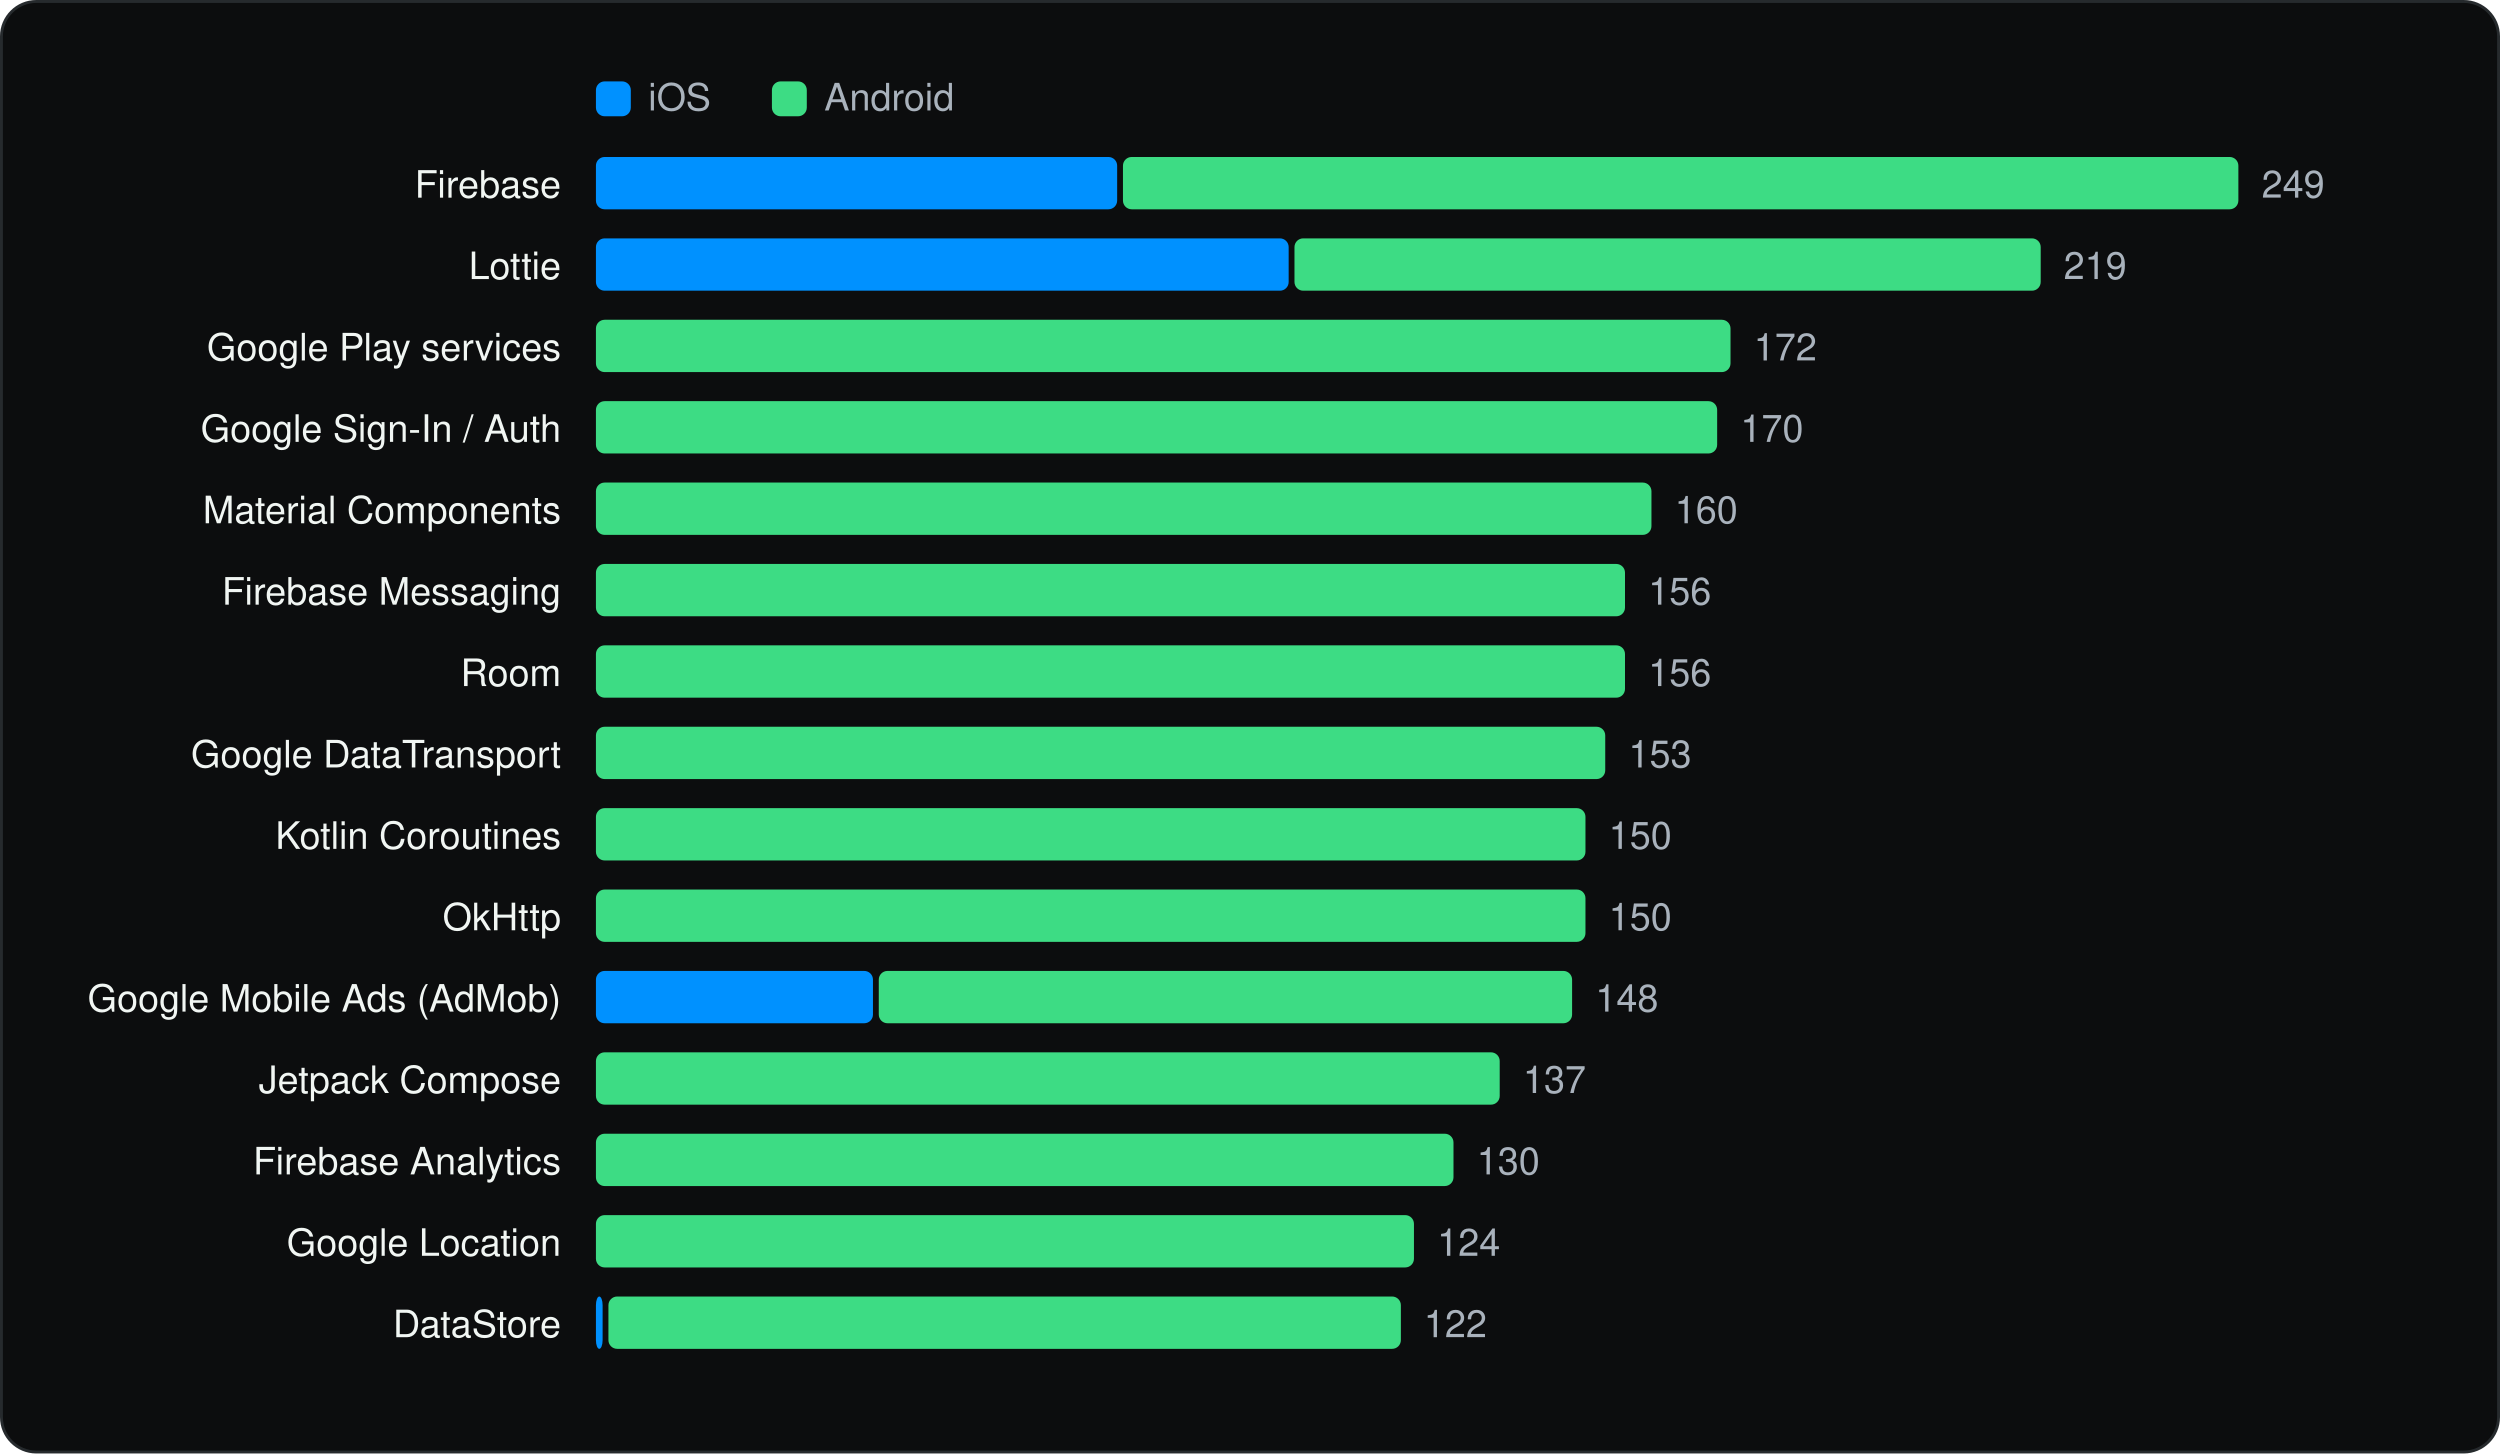
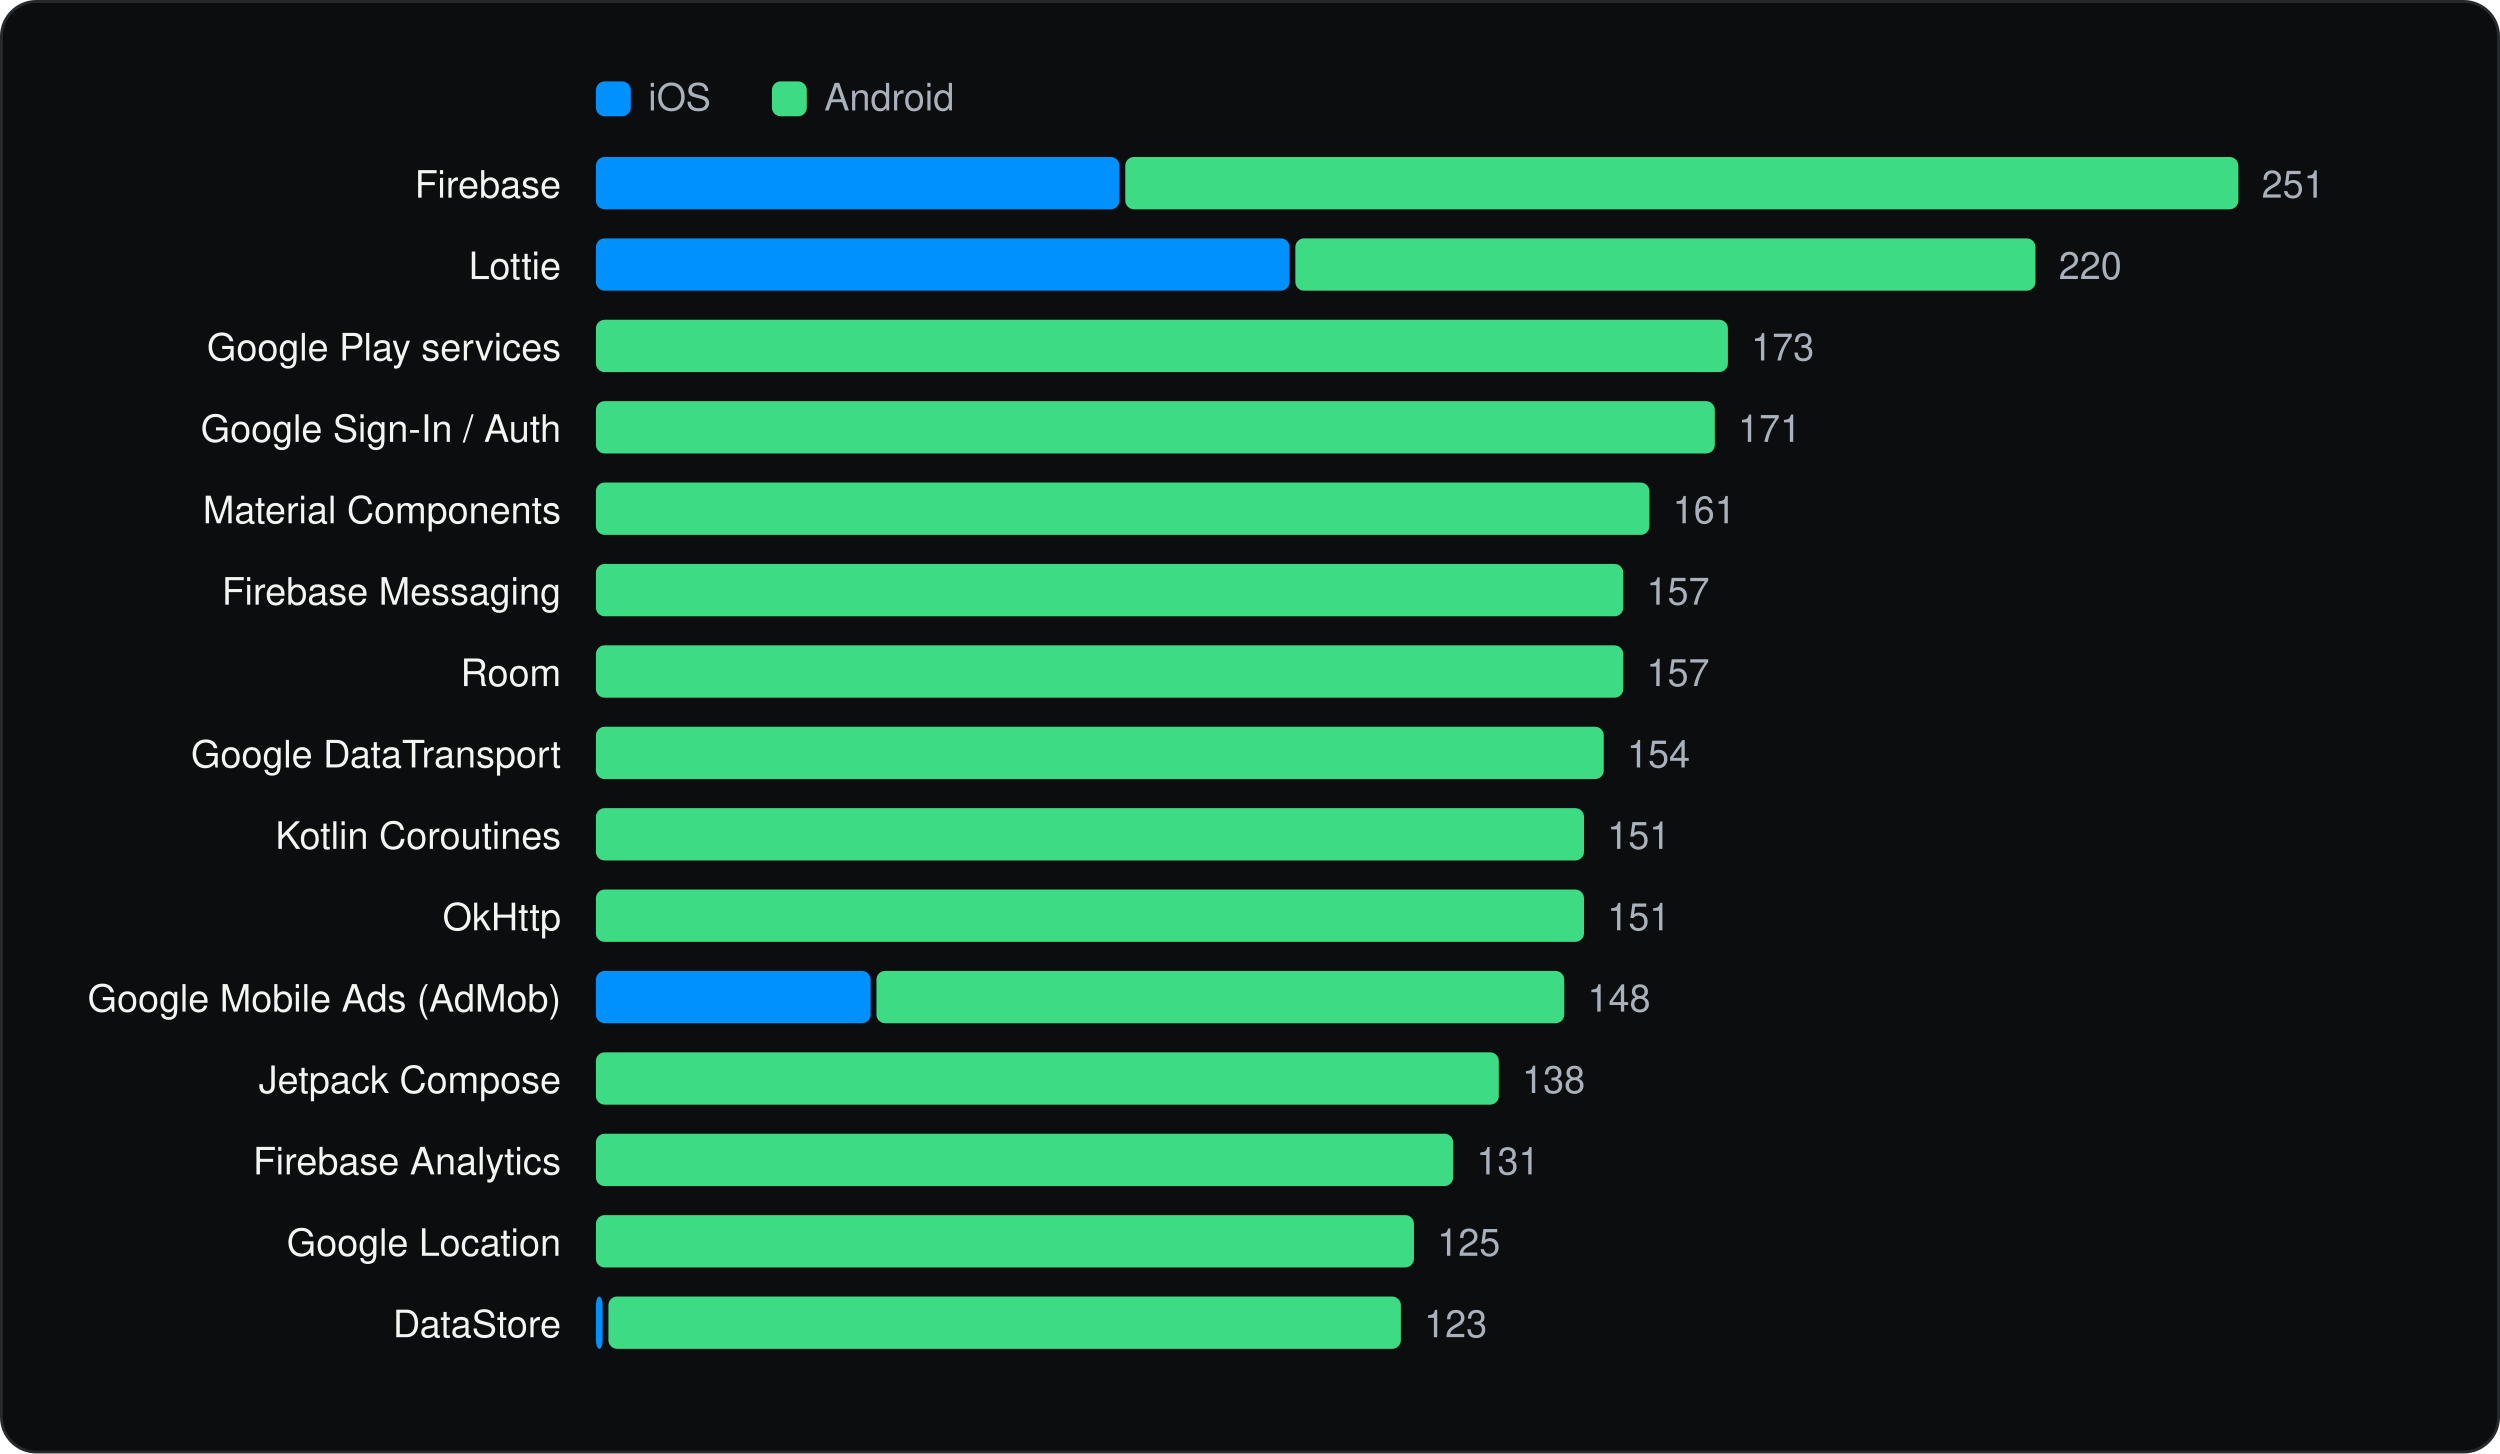
<svg xmlns="http://www.w3.org/2000/svg" viewBox="0 0 860 500" width="860" height="500" role="img" aria-label="Most used SDKs" font-family="Geist, -apple-system, BlinkMacSystemFont, 'Segoe UI', Helvetica, Arial, sans-serif">
  <rect x="0.5" y="0.5" width="859" height="499" rx="12" fill="#0C0D0E" stroke="#262A2D" />
  <g transform="translate(20 20)">
    <rect x="185" y="8" width="12" height="12" rx="3" fill="#0091FF" />
    <text x="203" y="18" font-size="13" fill="#A9B2BC">iOS</text>
    <rect x="245.54" y="8" width="12" height="12" rx="3" fill="#3DDC84" />
    <text x="263.54" y="18" font-size="13" fill="#A9B2BC">Android</text>
    <text x="173" y="48" font-size="13" text-anchor="end" fill="#F1F6F3">Firebase</text>
-     <rect x="185.0" y="34" width="179.3" height="18" rx="3" fill="#0091FF" />
-     <rect x="366.3" y="34" width="383.7" height="18" rx="3" fill="#3DDC84" />
-     <text x="758.0" y="48" font-size="13" fill="#A9B2BC">249</text>
+     <rect x="185.0" y="34" width="180.1" height="18" rx="3" fill="#0091FF" />
+     <rect x="367.1" y="34" width="382.9" height="18" rx="3" fill="#3DDC84" />
+     <text x="758.0" y="48" font-size="13" fill="#A9B2BC">251</text>
    <text x="173" y="76" font-size="13" text-anchor="end" fill="#F1F6F3">Lottie</text>
-     <rect x="185.0" y="62" width="238.3" height="18" rx="3" fill="#0091FF" />
-     <rect x="425.3" y="62" width="256.7" height="18" rx="3" fill="#3DDC84" />
-     <text x="689.9" y="76" font-size="13" fill="#A9B2BC">219</text>
+     <rect x="185.0" y="62" width="238.6" height="18" rx="3" fill="#0091FF" />
+     <rect x="425.6" y="62" width="254.6" height="18" rx="3" fill="#3DDC84" />
+     <text x="688.2" y="76" font-size="13" fill="#A9B2BC">220</text>
    <text x="173" y="104" font-size="13" text-anchor="end" fill="#F1F6F3">Google Play services</text>
-     <rect x="185.0" y="90" width="390.3" height="18" rx="3" fill="#3DDC84" />
-     <text x="583.3" y="104" font-size="13" fill="#A9B2BC">172</text>
+     <rect x="185.0" y="90" width="389.4" height="18" rx="3" fill="#3DDC84" />
+     <text x="582.4" y="104" font-size="13" fill="#A9B2BC">173</text>
    <text x="173" y="132" font-size="13" text-anchor="end" fill="#F1F6F3">Google Sign-In / Auth</text>
-     <rect x="185.0" y="118" width="385.7" height="18" rx="3" fill="#3DDC84" />
-     <text x="578.7" y="132" font-size="13" fill="#A9B2BC">170</text>
+     <rect x="185.0" y="118" width="384.9" height="18" rx="3" fill="#3DDC84" />
+     <text x="577.9" y="132" font-size="13" fill="#A9B2BC">171</text>
    <text x="173" y="160" font-size="13" text-anchor="end" fill="#F1F6F3">Material Components</text>
-     <rect x="185.0" y="146" width="363.1" height="18" rx="3" fill="#3DDC84" />
-     <text x="556.1" y="160" font-size="13" fill="#A9B2BC">160</text>
+     <rect x="185.0" y="146" width="362.4" height="18" rx="3" fill="#3DDC84" />
+     <text x="555.4" y="160" font-size="13" fill="#A9B2BC">161</text>
    <text x="173" y="188" font-size="13" text-anchor="end" fill="#F1F6F3">Firebase Messaging</text>
-     <rect x="185.0" y="174" width="354.0" height="18" rx="3" fill="#3DDC84" />
-     <text x="547.0" y="188" font-size="13" fill="#A9B2BC">156</text>
+     <rect x="185.0" y="174" width="353.4" height="18" rx="3" fill="#3DDC84" />
+     <text x="546.4" y="188" font-size="13" fill="#A9B2BC">157</text>
    <text x="173" y="216" font-size="13" text-anchor="end" fill="#F1F6F3">Room</text>
-     <rect x="185.0" y="202" width="354.0" height="18" rx="3" fill="#3DDC84" />
-     <text x="547.0" y="216" font-size="13" fill="#A9B2BC">156</text>
+     <rect x="185.0" y="202" width="353.4" height="18" rx="3" fill="#3DDC84" />
+     <text x="546.4" y="216" font-size="13" fill="#A9B2BC">157</text>
    <text x="173" y="244" font-size="13" text-anchor="end" fill="#F1F6F3">Google DataTransport</text>
-     <rect x="185.0" y="230" width="347.2" height="18" rx="3" fill="#3DDC84" />
-     <text x="540.2" y="244" font-size="13" fill="#A9B2BC">153</text>
+     <rect x="185.0" y="230" width="346.7" height="18" rx="3" fill="#3DDC84" />
+     <text x="539.7" y="244" font-size="13" fill="#A9B2BC">154</text>
    <text x="173" y="272" font-size="13" text-anchor="end" fill="#F1F6F3">Kotlin Coroutines</text>
-     <rect x="185.0" y="258" width="340.4" height="18" rx="3" fill="#3DDC84" />
-     <text x="533.4" y="272" font-size="13" fill="#A9B2BC">150</text>
+     <rect x="185.0" y="258" width="339.9" height="18" rx="3" fill="#3DDC84" />
+     <text x="532.9" y="272" font-size="13" fill="#A9B2BC">151</text>
    <text x="173" y="300" font-size="13" text-anchor="end" fill="#F1F6F3">OkHttp</text>
-     <rect x="185.0" y="286" width="340.4" height="18" rx="3" fill="#3DDC84" />
-     <text x="533.4" y="300" font-size="13" fill="#A9B2BC">150</text>
+     <rect x="185.0" y="286" width="339.9" height="18" rx="3" fill="#3DDC84" />
+     <text x="532.9" y="300" font-size="13" fill="#A9B2BC">151</text>
    <text x="173" y="328" font-size="13" text-anchor="end" fill="#F1F6F3">Google Mobile Ads (AdMob)</text>
-     <rect x="185.0" y="314" width="95.3" height="18" rx="3" fill="#0091FF" />
-     <rect x="282.3" y="314" width="238.5" height="18" rx="3" fill="#3DDC84" />
-     <text x="528.8" y="328" font-size="13" fill="#A9B2BC">148</text>
+     <rect x="185.0" y="314" width="94.5" height="18" rx="3" fill="#0091FF" />
+     <rect x="281.5" y="314" width="236.6" height="18" rx="3" fill="#3DDC84" />
+     <text x="526.1" y="328" font-size="13" fill="#A9B2BC">148</text>
    <text x="173" y="356" font-size="13" text-anchor="end" fill="#F1F6F3">Jetpack Compose</text>
-     <rect x="185.0" y="342" width="310.9" height="18" rx="3" fill="#3DDC84" />
-     <text x="503.9" y="356" font-size="13" fill="#A9B2BC">137</text>
+     <rect x="185.0" y="342" width="310.6" height="18" rx="3" fill="#3DDC84" />
+     <text x="503.6" y="356" font-size="13" fill="#A9B2BC">138</text>
    <text x="173" y="384" font-size="13" text-anchor="end" fill="#F1F6F3">Firebase Analytics</text>
-     <rect x="185.0" y="370" width="295.0" height="18" rx="3" fill="#3DDC84" />
-     <text x="488.0" y="384" font-size="13" fill="#A9B2BC">130</text>
+     <rect x="185.0" y="370" width="294.9" height="18" rx="3" fill="#3DDC84" />
+     <text x="487.9" y="384" font-size="13" fill="#A9B2BC">131</text>
    <text x="173" y="412" font-size="13" text-anchor="end" fill="#F1F6F3">Google Location</text>
    <rect x="185.0" y="398" width="281.4" height="18" rx="3" fill="#3DDC84" />
-     <text x="474.4" y="412" font-size="13" fill="#A9B2BC">124</text>
+     <text x="474.4" y="412" font-size="13" fill="#A9B2BC">125</text>
    <text x="173" y="440" font-size="13" text-anchor="end" fill="#F1F6F3">DataStore</text>
    <rect x="185.0" y="426" width="2.3" height="18" rx="3" fill="#0091FF" />
    <rect x="189.3" y="426" width="272.6" height="18" rx="3" fill="#3DDC84" />
-     <text x="469.8" y="440" font-size="13" fill="#A9B2BC">122</text>
+     <text x="469.9" y="440" font-size="13" fill="#A9B2BC">123</text>
  </g>
</svg>
